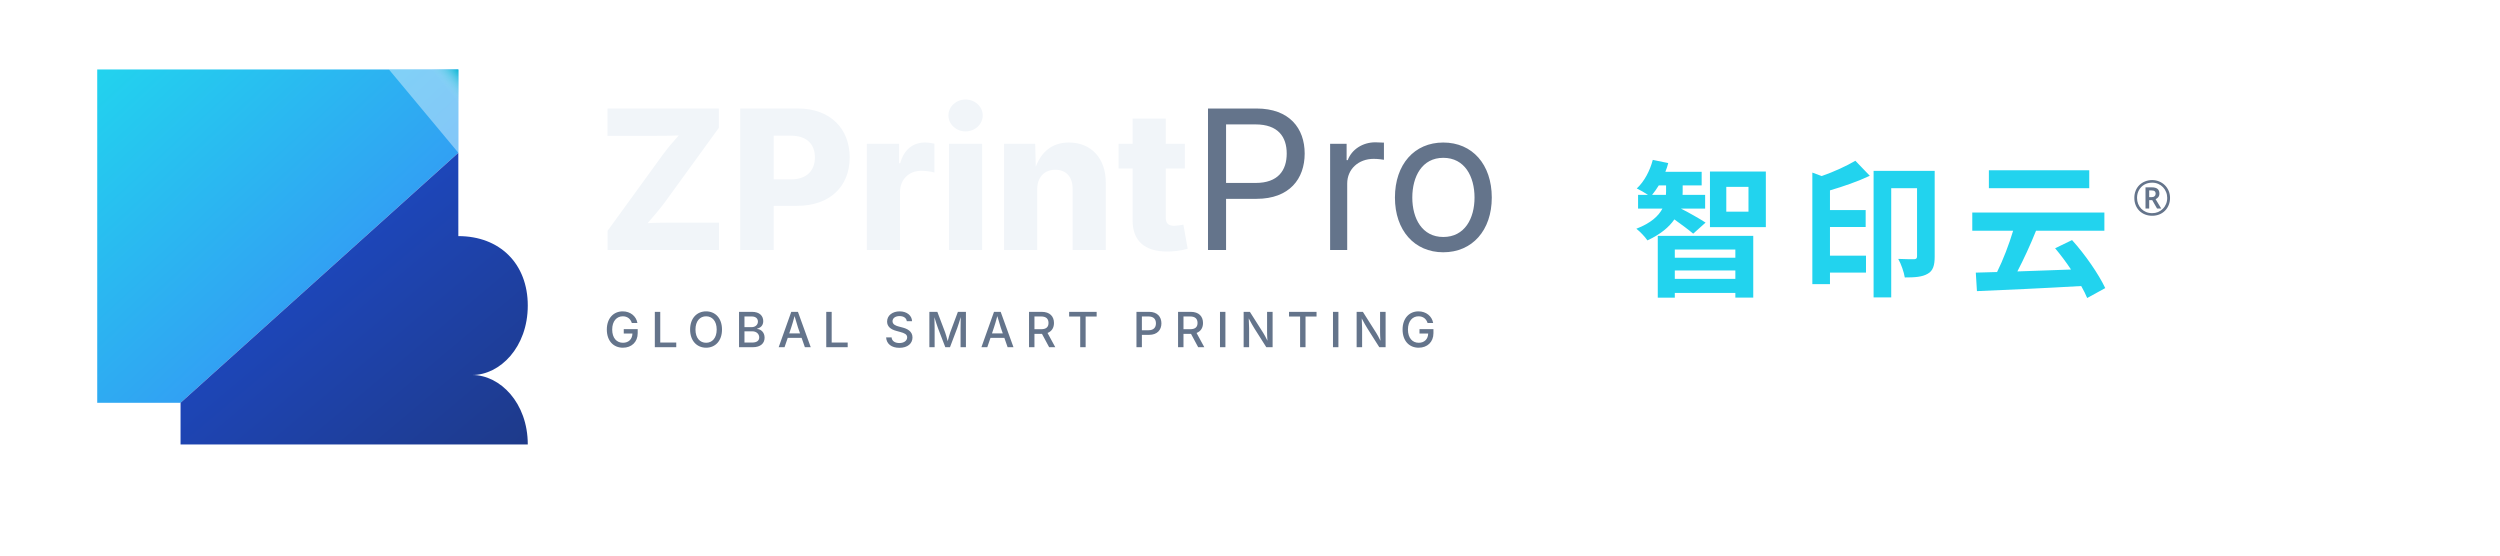
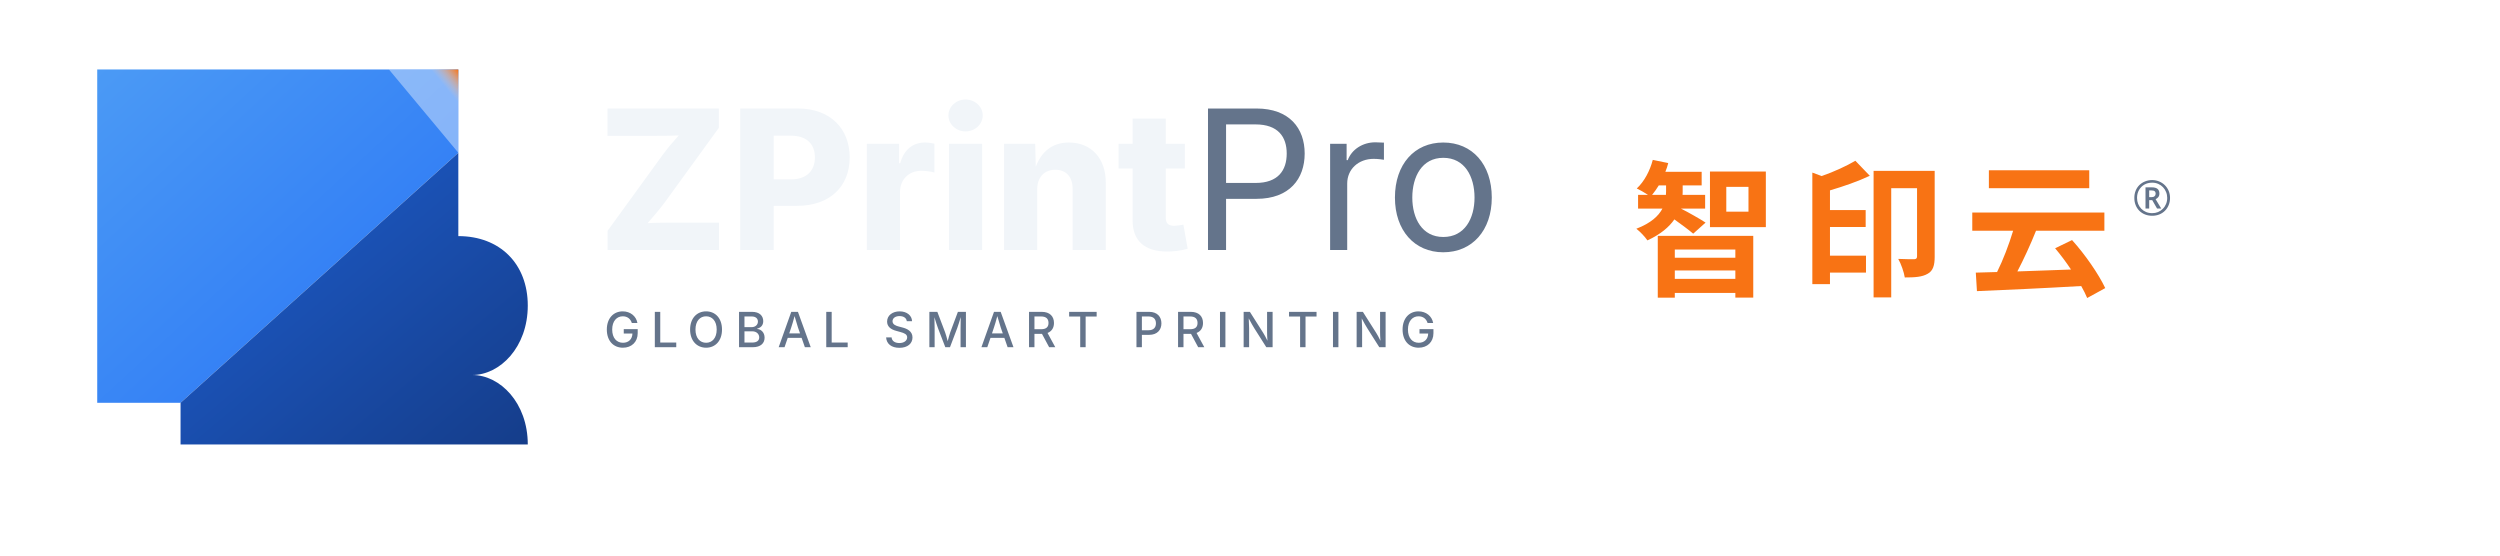
<svg xmlns="http://www.w3.org/2000/svg" viewBox="0 0 720 160" fill="none">
  <defs>
    <linearGradient id="gTop" x1="0%" y1="0%" x2="100%" y2="100%">
-       <stop offset="0%" stop-color="#22d3ee" />
-       <stop offset="100%" stop-color="#3b82f6" />
+       <stop offset="0%" stop-color="#4B9AF5" />
+       <stop offset="100%" stop-color="#2873F5" />
    </linearGradient>
    <linearGradient id="gBot" x1="0%" y1="0%" x2="100%" y2="100%">
-       <stop offset="0%" stop-color="#1d4ed8" />
-       <stop offset="100%" stop-color="#1e3a8a" />
+       <stop offset="0%" stop-color="#1E5FD1" />
+       <stop offset="100%" stop-color="#153D8A" />
    </linearGradient>
    <linearGradient id="gFold" x1="100%" y1="0%" x2="80%" y2="20%">
-       <stop offset="0%" stop-color="#06b6d4" />
+       <stop offset="0%" stop-color="#F87314" />
      <stop offset="100%" stop-color="#ffffff" stop-opacity="0.4" />
    </linearGradient>
  </defs>
  <g transform="translate(20, 8)">
    <path d="M8 12 L112 12 L112 36 L32 108 L8 108 Z" fill="url(#gTop)" />
    <path d="M32 108 L112 36 L112 60 C124 60 132 68 132 80 C132 92 124 100 116 100 C124 100 132 108 132 120 L32 120 Z" fill="url(#gBot)" />
    <path d="M112 12 L112 36 L92 12 Z" fill="url(#gFold)" />
  </g>
  <text x="172" y="72" font-family="'Inter','SF Pro Display',-apple-system,sans-serif" font-size="56" font-weight="800" fill="#f1f5f9">ZPrint<tspan font-weight="400" fill="#64748b">Pro</tspan>
  </text>
  <text x="174" y="100" font-family="'Inter',sans-serif" font-size="14" font-weight="500" fill="#64748b" letter-spacing="3">GLOBAL SMART PRINTING</text>
-   <text x="470" y="82" font-family="'PingFang SC','Microsoft YaHei',sans-serif" font-size="42" font-weight="700" fill="#22d3ee" letter-spacing="6">智印云</text>
+   <text x="470" y="82" font-family="'PingFang SC','Microsoft YaHei',sans-serif" font-size="42" font-weight="700" fill="#F87314" letter-spacing="6">智印云</text>
  <text x="614" y="62" font-family="sans-serif" font-size="14" fill="#64748b">®</text>
</svg>
